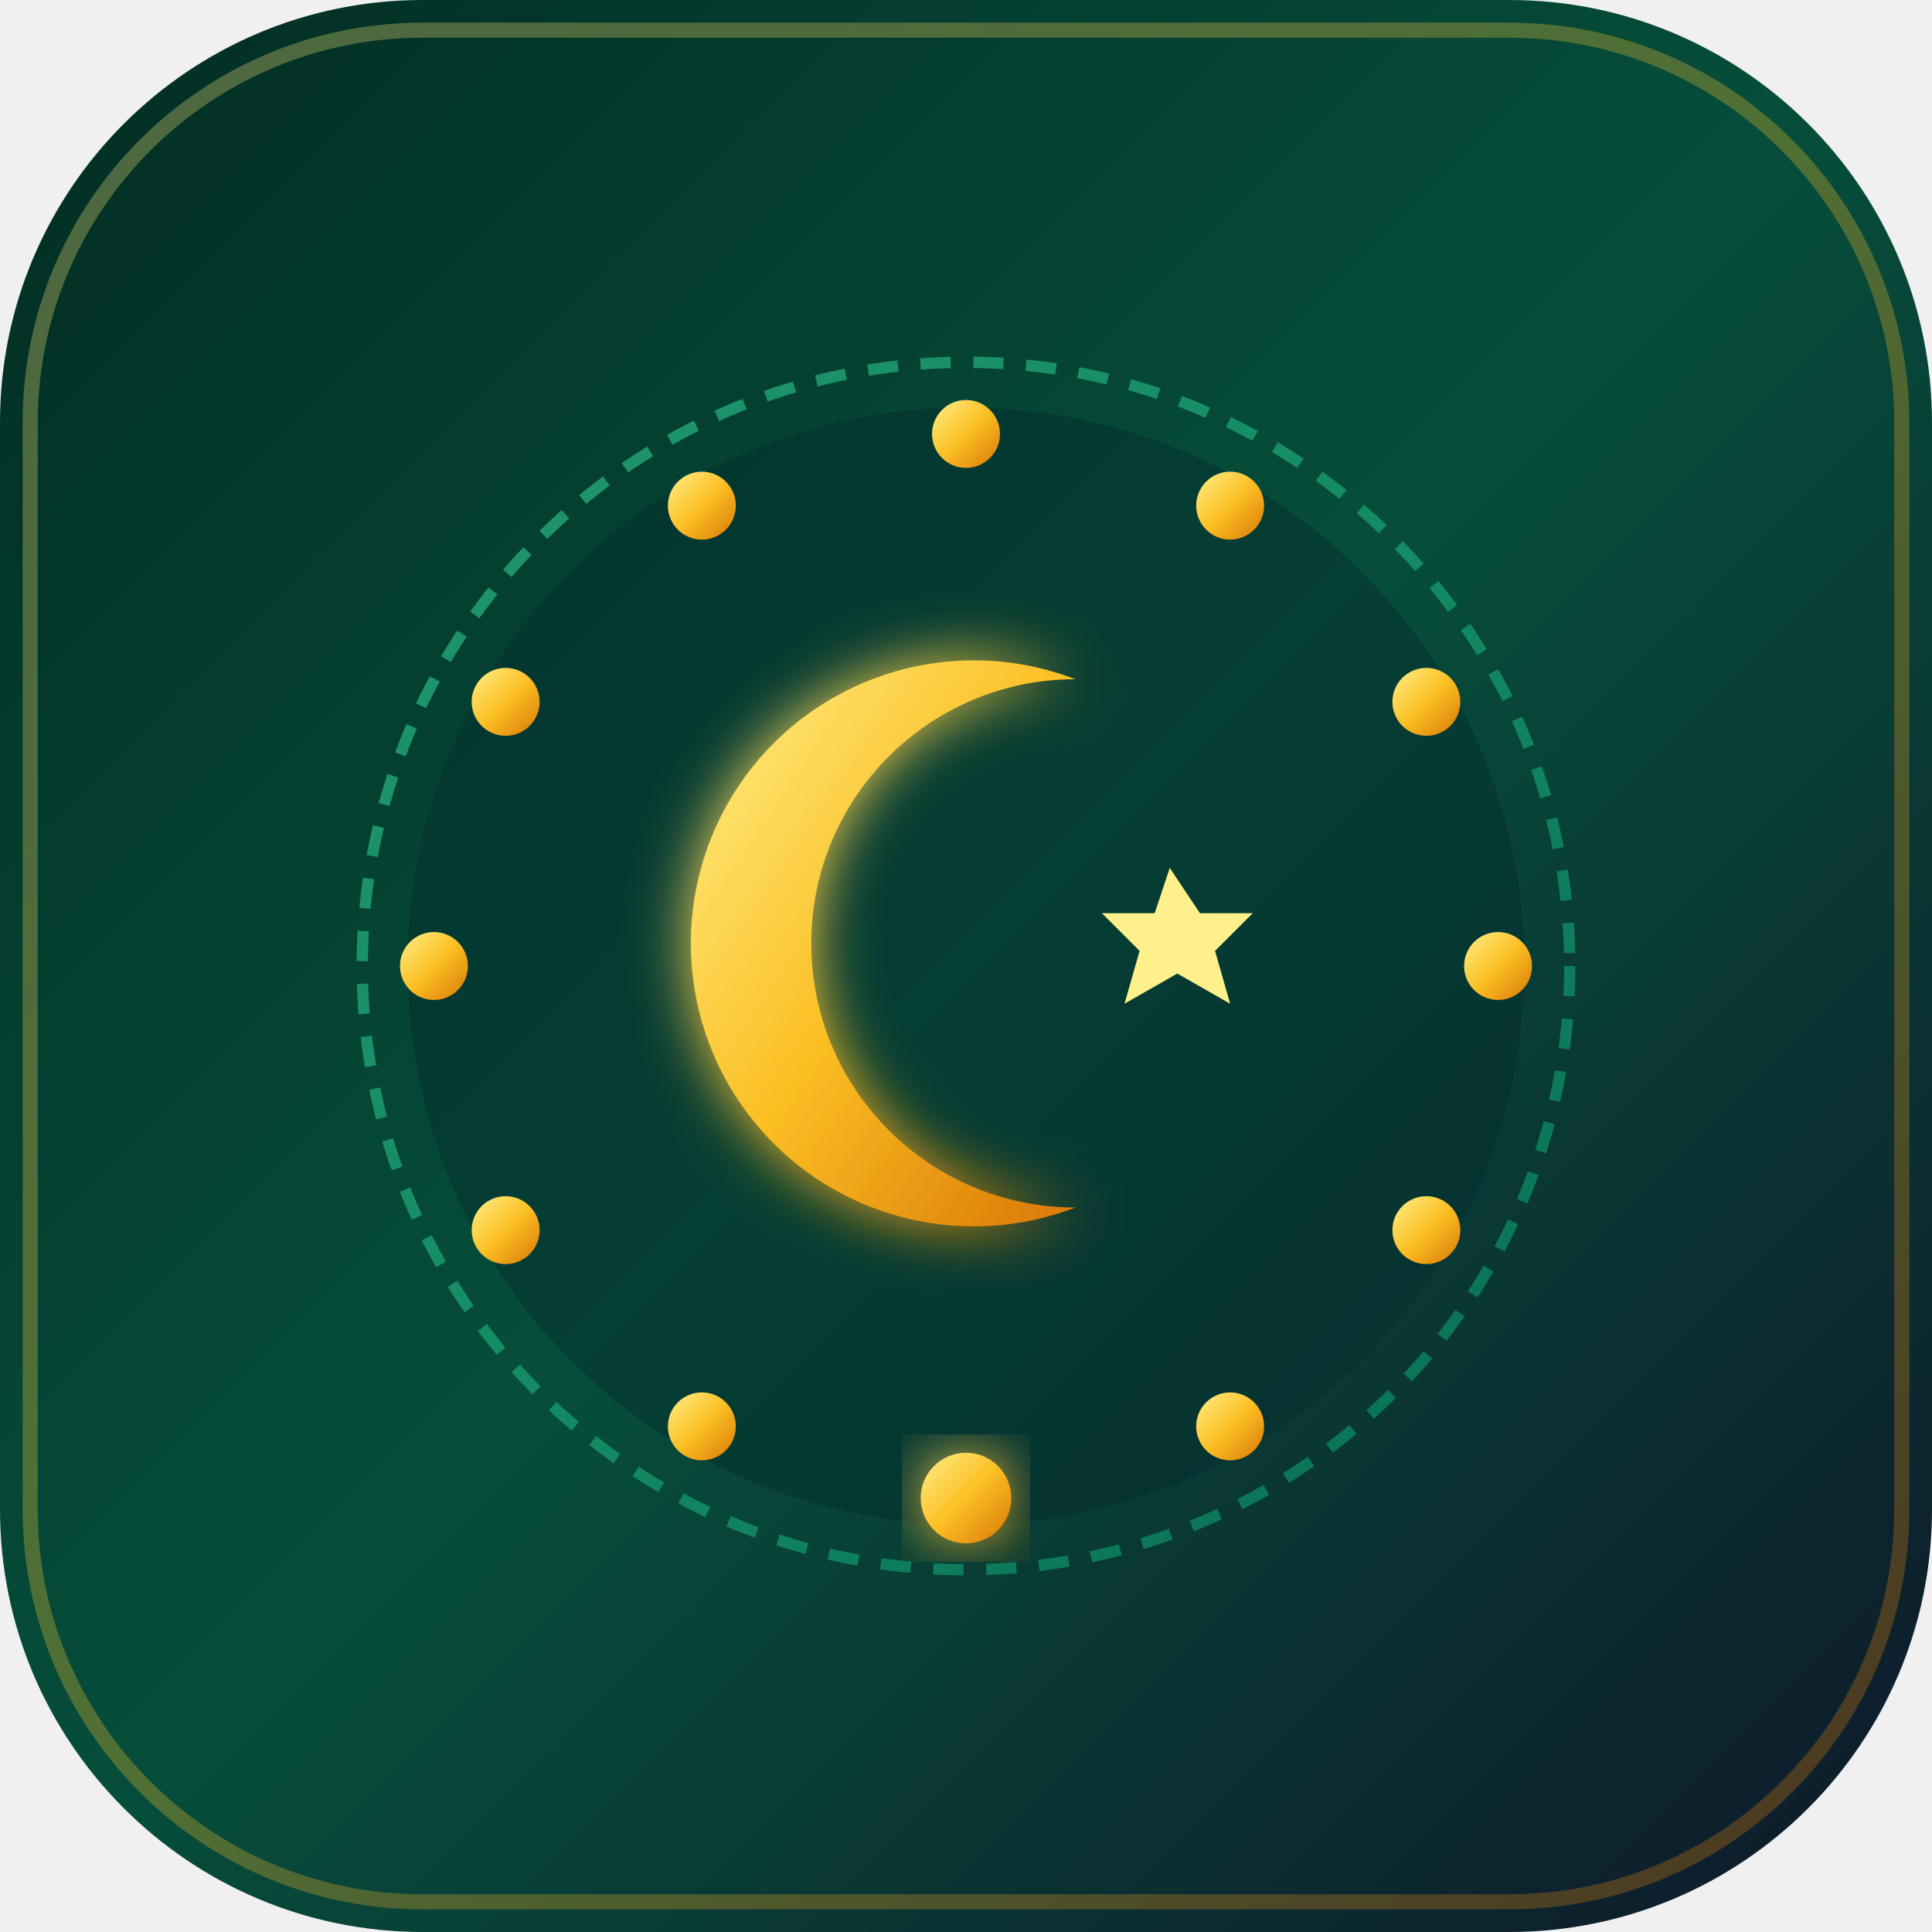
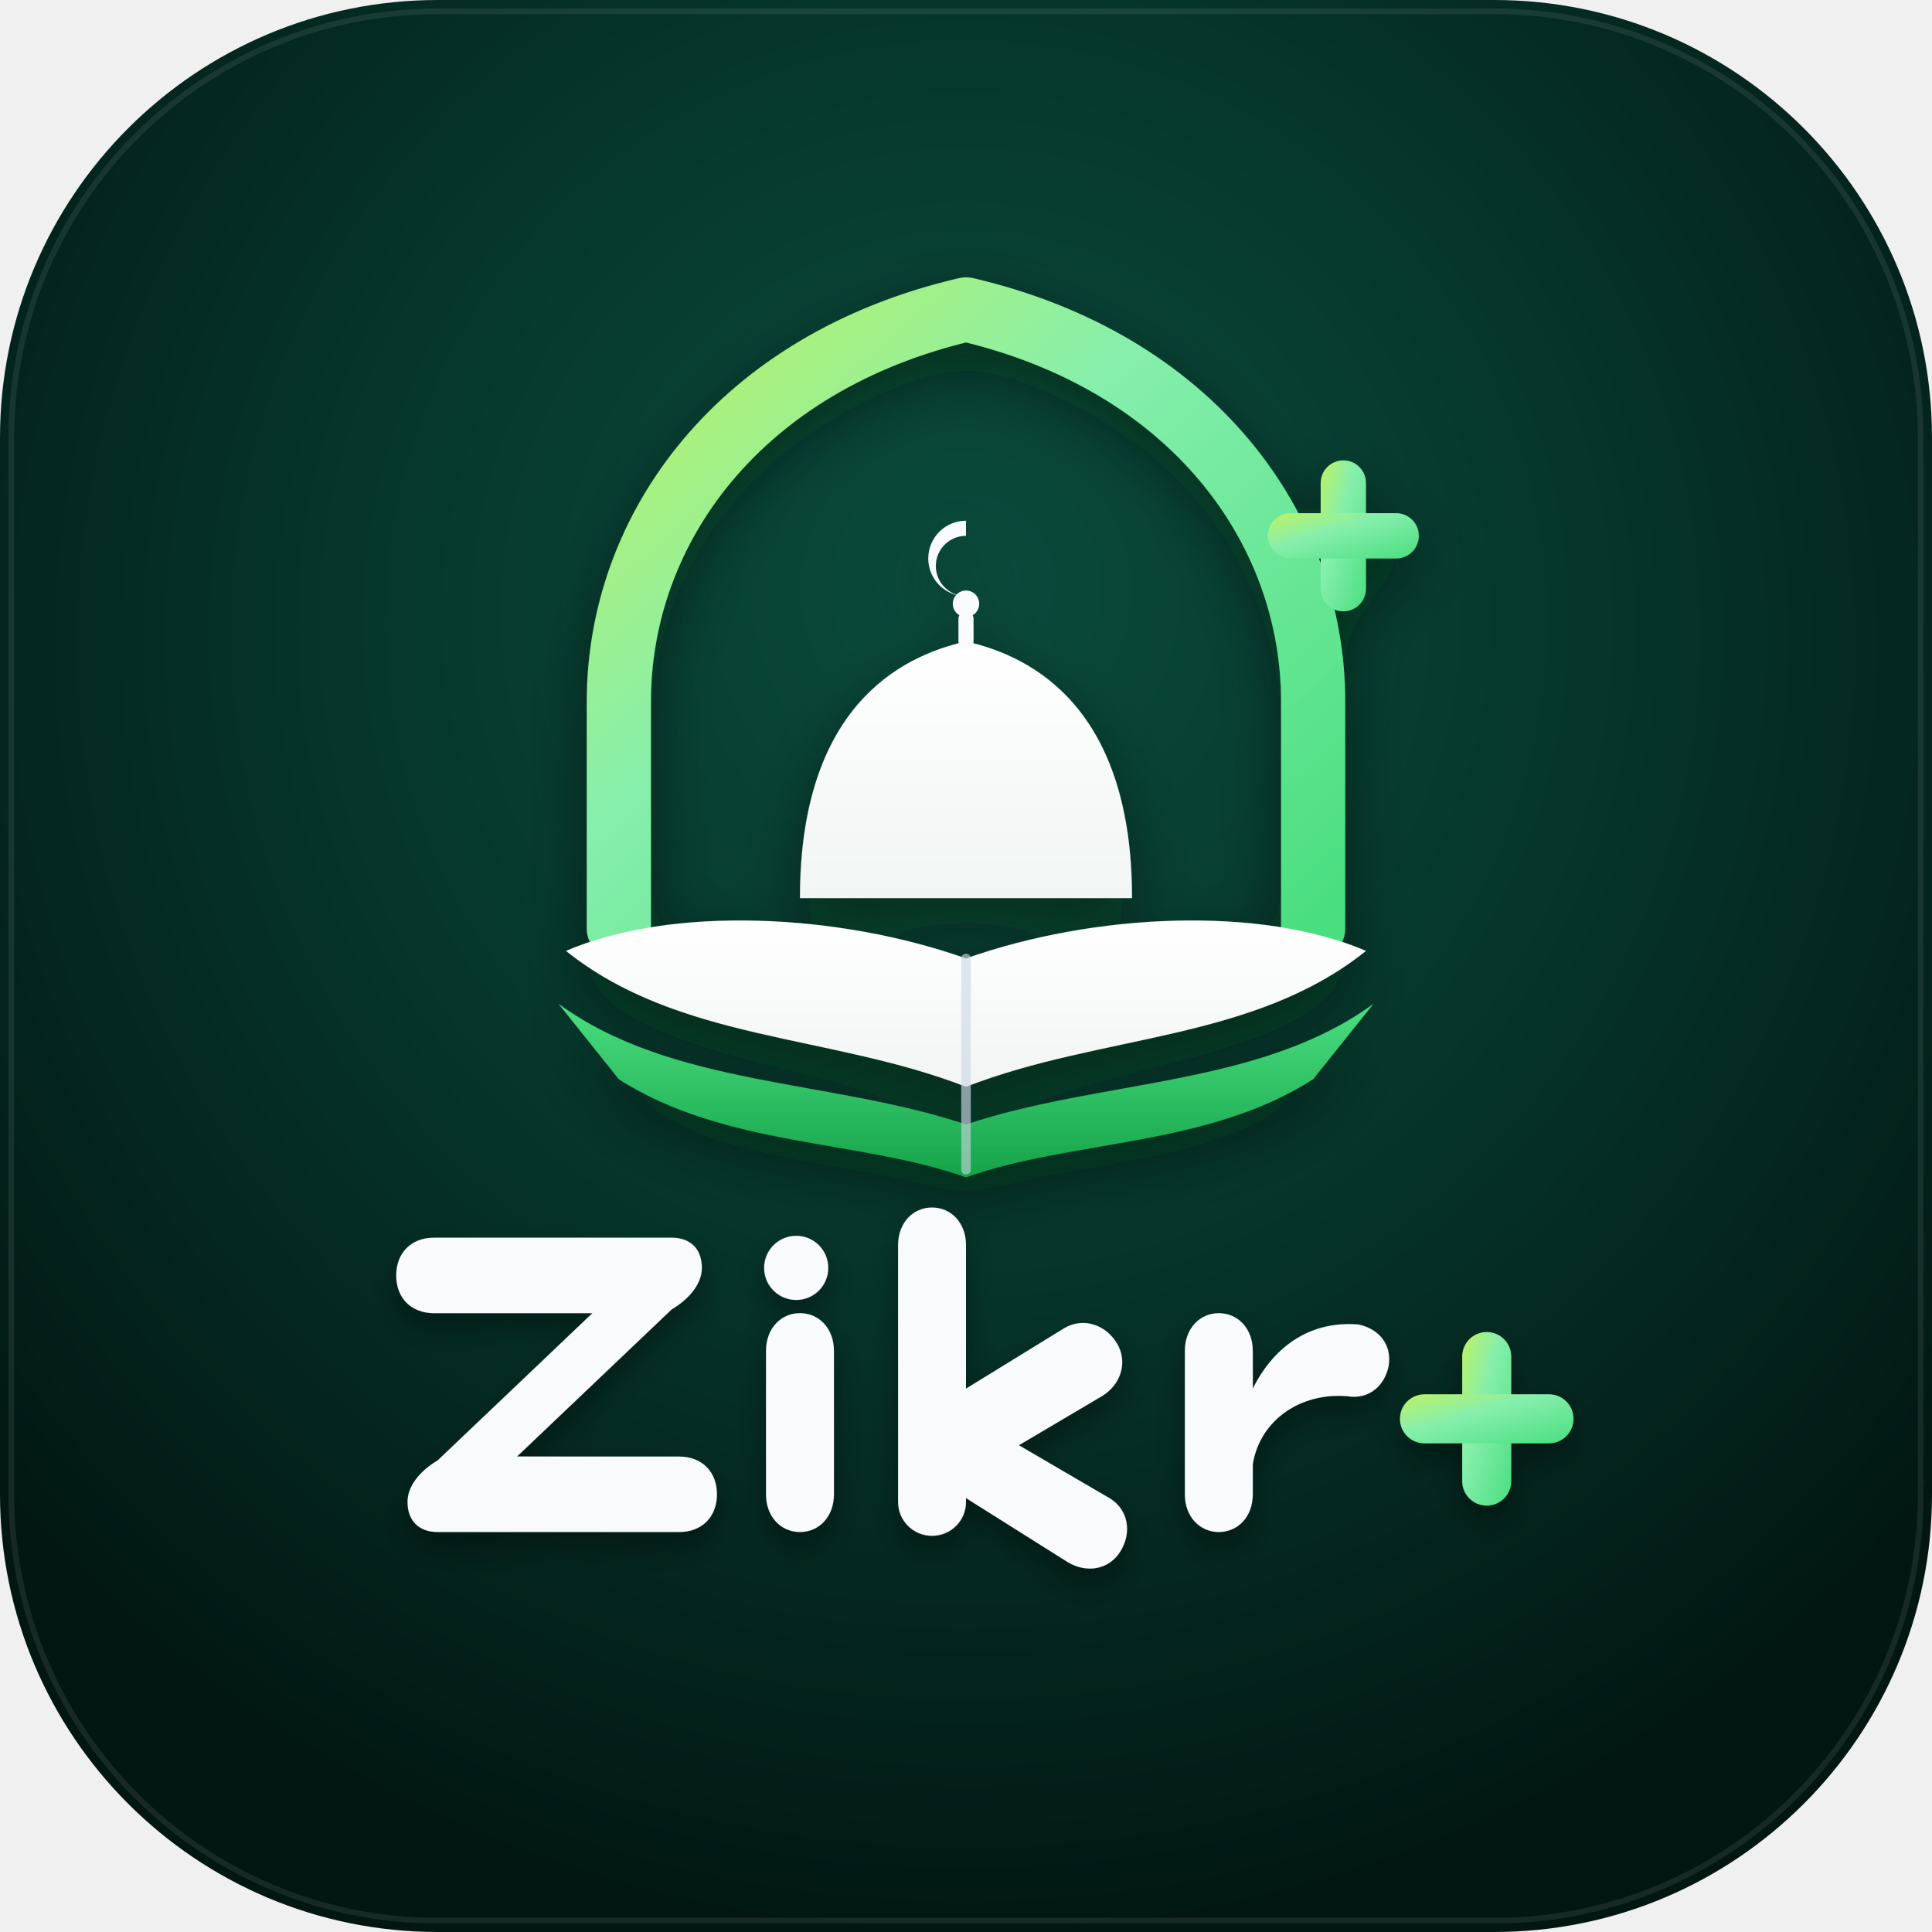
<svg xmlns="http://www.w3.org/2000/svg" viewBox="0 0 512 512" width="512" height="512">
  <defs>
-     <linearGradient id="bgGrad" x1="0%" y1="0%" x2="100%" y2="100%">
-       <stop offset="0%" stop-color="#022c22" />
-       <stop offset="50%" stop-color="#064e3b" />
-       <stop offset="100%" stop-color="#0f172a" />
+     <radialGradient id="bgGlow" cx="50%" cy="35%" r="65%" fx="50%" fy="30%">
+       <stop offset="0%" stop-color="#0a4b3c" />
+       <stop offset="45%" stop-color="#06382c" />
+       <stop offset="85%" stop-color="#03211a" />
+       <stop offset="100%" stop-color="#021712" />
+     </radialGradient>
+     <linearGradient id="limeGrad" x1="0%" y1="0%" x2="100%" y2="100%">
+       <stop offset="0%" stop-color="#bef264" />
+       <stop offset="40%" stop-color="#86efac" />
+       <stop offset="100%" stop-color="#4ade80" />
    </linearGradient>
-     <linearGradient id="goldGrad" x1="0%" y1="0%" x2="100%" y2="100%">
-       <stop offset="0%" stop-color="#fef08a" />
-       <stop offset="50%" stop-color="#fbbf24" />
-       <stop offset="100%" stop-color="#d97706" />
+     <linearGradient id="bookGreenGrad" x1="0%" y1="0%" x2="0%" y2="100%">
+       <stop offset="0%" stop-color="#4ade80" />
+       <stop offset="100%" stop-color="#16a34a" />
    </linearGradient>
-     <linearGradient id="emeraldGrad" x1="0%" y1="0%" x2="100%" y2="100%">
-       <stop offset="0%" stop-color="#34d399" />
-       <stop offset="100%" stop-color="#059669" />
+     <linearGradient id="creamGrad" x1="0%" y1="0%" x2="0%" y2="100%">
+       <stop offset="0%" stop-color="#ffffff" />
+       <stop offset="100%" stop-color="#f1f5f3" />
    </linearGradient>
-     <filter id="glow" x="-20%" y="-20%" width="140%" height="140%">
-       <feGaussianBlur stdDeviation="8" result="blur" />
+     <filter id="shadow" x="-20%" y="-20%" width="140%" height="140%">
+       <feDropShadow dx="0" dy="6" stdDeviation="8" flood-color="#01140e" flood-opacity="0.45" />
+     </filter>
+     <filter id="textShadow" x="-20%" y="-20%" width="140%" height="140%">
+       <feDropShadow dx="0" dy="4" stdDeviation="4" flood-color="#000000" flood-opacity="0.35" />
+     </filter>
+     <filter id="softGlow" x="-20%" y="-20%" width="140%" height="140%">
+       <feGaussianBlur stdDeviation="4" result="blur" />
      <feComposite in="SourceGraphic" in2="blur" operator="over" />
    </filter>
  </defs>
-   <rect width="512" height="512" rx="112" fill="url(#bgGrad)" />
-   <rect width="496" height="496" x="8" y="8" rx="104" fill="none" stroke="url(#goldGrad)" stroke-width="4" stroke-opacity="0.3" />
-   <circle cx="256" cy="256" r="160" fill="none" stroke="url(#emeraldGrad)" stroke-width="3" stroke-dasharray="8 6" opacity="0.6" />
-   <circle cx="256" cy="256" r="148" fill="#042f2e" fill-opacity="0.5" />
-   <g fill="url(#goldGrad)">
-     <circle cx="256" cy="115" r="9" />
-     <circle cx="326" cy="134" r="9" />
-     <circle cx="378" cy="186" r="9" />
-     <circle cx="397" cy="256" r="9" />
-     <circle cx="378" cy="326" r="9" />
-     <circle cx="326" cy="378" r="9" />
-     <circle cx="256" cy="397" r="12" filter="url(#glow)" />
-     <circle cx="186" cy="378" r="9" />
-     <circle cx="134" cy="326" r="9" />
-     <circle cx="115" cy="256" r="9" />
-     <circle cx="134" cy="186" r="9" />
-     <circle cx="186" cy="134" r="9" />
+   <rect width="512" height="512" rx="116" fill="url(#bgGlow)" />
+   <rect x="3" y="3" width="506" height="506" rx="113" fill="none" stroke="#ffffff" stroke-width="1.5" stroke-opacity="0.08" />
+   <g filter="url(#shadow)">
+     <path d="M 164 246          V 186          C 164 140, 196 96, 256 82          C 316 96, 348 140, 348 186          V 246" fill="none" stroke="url(#limeGrad)" stroke-width="17" stroke-linecap="round" stroke-linejoin="round" />
+     <g transform="translate(356, 142)">
+       <rect x="-6" y="-20" width="12" height="40" rx="6" fill="url(#limeGrad)" />
+       <rect x="-20" y="-6" width="40" height="12" rx="6" fill="url(#limeGrad)" />
+     </g>
+     <path d="M 212 238          C 212 188, 238 174, 256 170          C 274 174, 300 188, 300 238          Z" fill="url(#creamGrad)" />
+     <rect x="254" y="162" width="4" height="10" rx="2" fill="#f8fafc" />
+     <circle cx="256" cy="160" r="3.5" fill="#f8fafc" />
+     <path d="M 256 138          A 10 10 0 0 0 256 158          A 8 8 0 0 1 256 142          Z" fill="#f8fafc" />
+     <path d="M 256 298          C 220 286, 178 288, 148 266          L 164 286          C 192 304, 228 302, 256 312          C 284 302, 320 304, 348 286          L 364 266          C 334 288, 292 286, 256 298          Z" fill="url(#bookGreenGrad)" />
+     <path d="M 256 288          C 220 274, 180 276, 150 252          C 178 240, 222 242, 256 254          Z" fill="url(#creamGrad)" />
+     <path d="M 256 288          C 292 274, 332 276, 362 252          C 334 240, 290 242, 256 254          Z" fill="url(#creamGrad)" />
+     <path d="M 256 254          L 256 310" stroke="#cbd5e1" stroke-width="2.5" stroke-linecap="round" opacity="0.6" />
  </g>
-   <path d="M 285 180 A 75 75 0 1 0 285 320 A 60 60 0 1 1 285 180 Z" fill="url(#goldGrad)" filter="url(#glow)" />
-   <polygon points="310,230 318,242 332,242 322,252 326,266 312,258 298,266 302,252 292,242 306,242" fill="#fef08a" />
+   <g filter="url(#textShadow)">
+     <path d="M 115 328          H 178          C 183 328, 186 331, 186 336          C 186 340, 183 344, 178 347          L 137 386          H 180          C 186 386, 190 390, 190 396          C 190 402, 186 406, 180 406          H 116          C 111 406, 108 403, 108 398          C 108 394, 111 390, 116 387          L 157 348          H 115          C 109 348, 105 344, 105 338          C 105 332, 109 328, 115 328          Z" fill="#f8fafc" />
+     <circle cx="211" cy="336" r="8.5" fill="#f8fafc" />
+     <path d="M 203 358          C 203 352, 207 348, 212 348          C 217 348, 221 352, 221 358          V 396          C 221 402, 217 406, 212 406          C 207 406, 203 402, 203 396          Z" fill="#f8fafc" />
+     <path d="M 238 330          C 238 324, 242 320, 247 320          C 252 320, 256 324, 256 330          V 368          L 282 352          C 287 349, 293 351, 296 356          C 299 361, 297 367, 292 370          L 270 383          L 294 397          C 299 400, 300 406, 297 411          C 294 416, 288 417, 283 414          L 256 397          V 398          C 256 403, 252 407, 247 407          C 242 407, 238 403, 238 398          Z" fill="#f8fafc" />
+     <path d="M 314 358          C 314 352, 318 348, 323 348          C 328 348, 332 352, 332 358          V 368          C 338 356, 348 350, 360 351          C 365 352, 369 356, 368 362          C 367 367, 363 371, 357 370          C 345 369, 334 376, 332 388          V 396          C 332 402, 328 406, 323 406          C 318 406, 314 402, 314 396          Z" fill="#f8fafc" />
+     <g transform="translate(394, 376)">
+       <rect x="-6.5" y="-23" width="13" height="46" rx="6.5" fill="url(#limeGrad)" />
+       <rect x="-23" y="-6.5" width="46" height="13" rx="6.5" fill="url(#limeGrad)" />
+     </g>
+   </g>
</svg>
